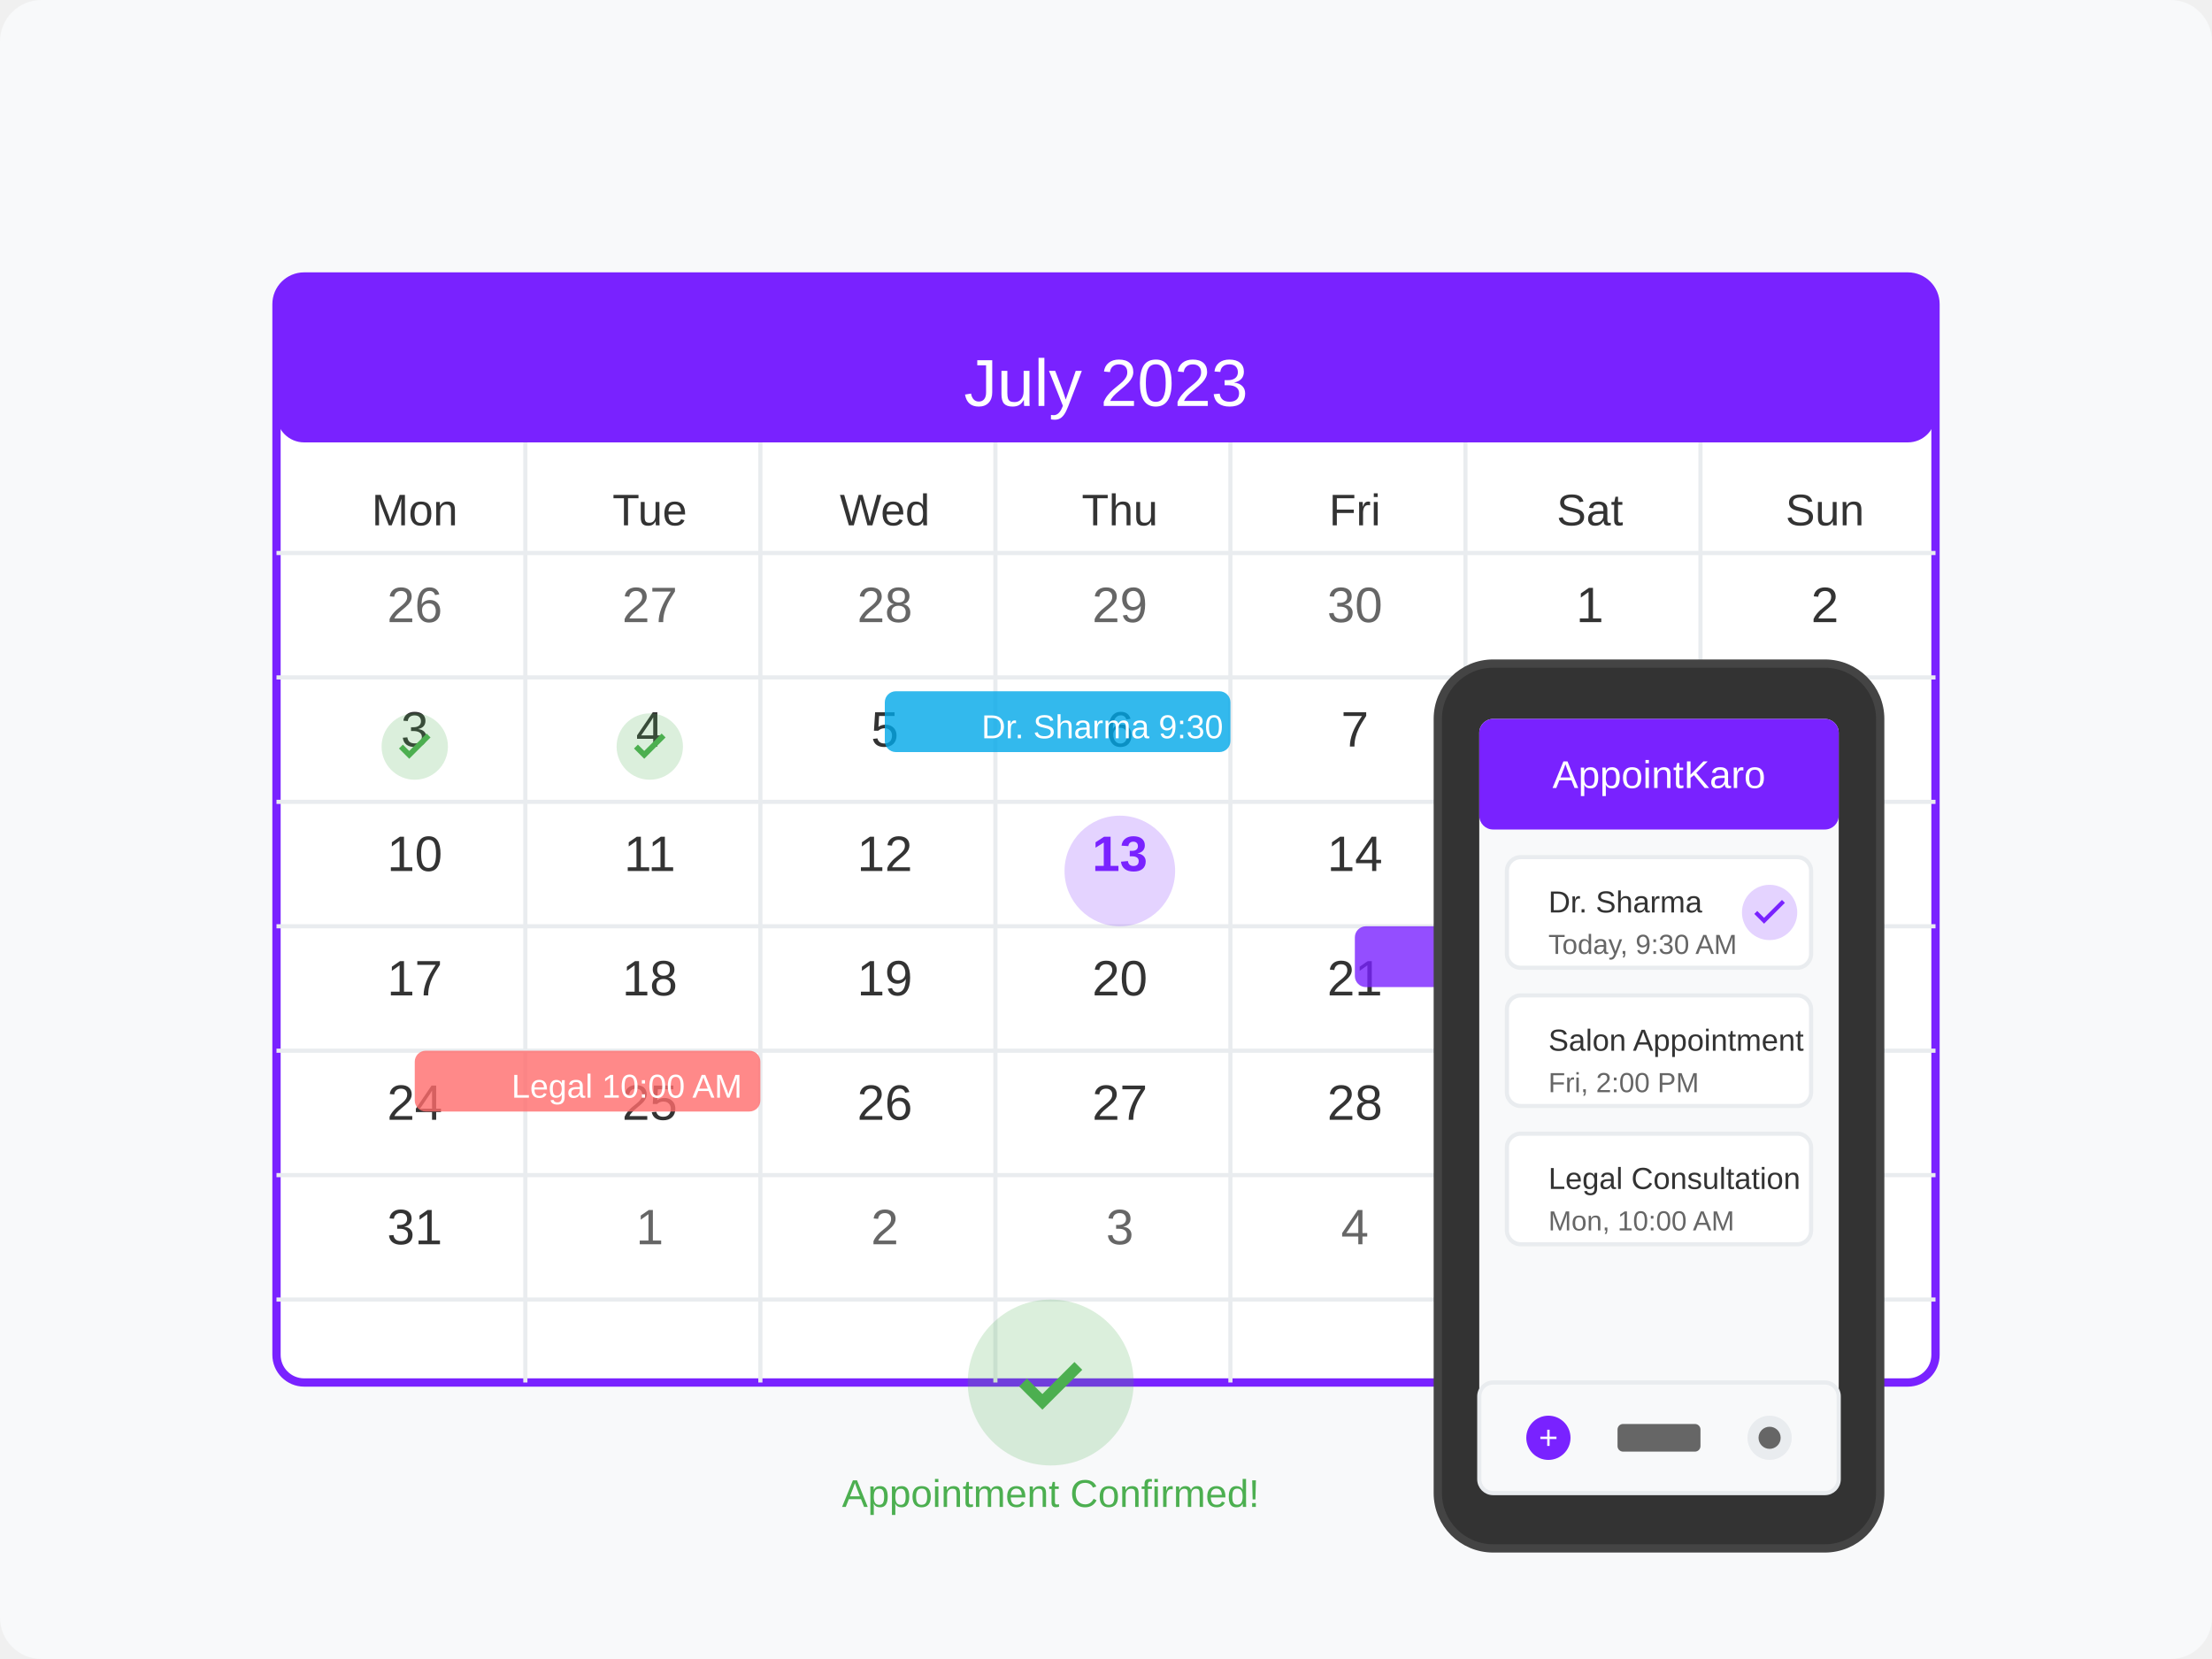
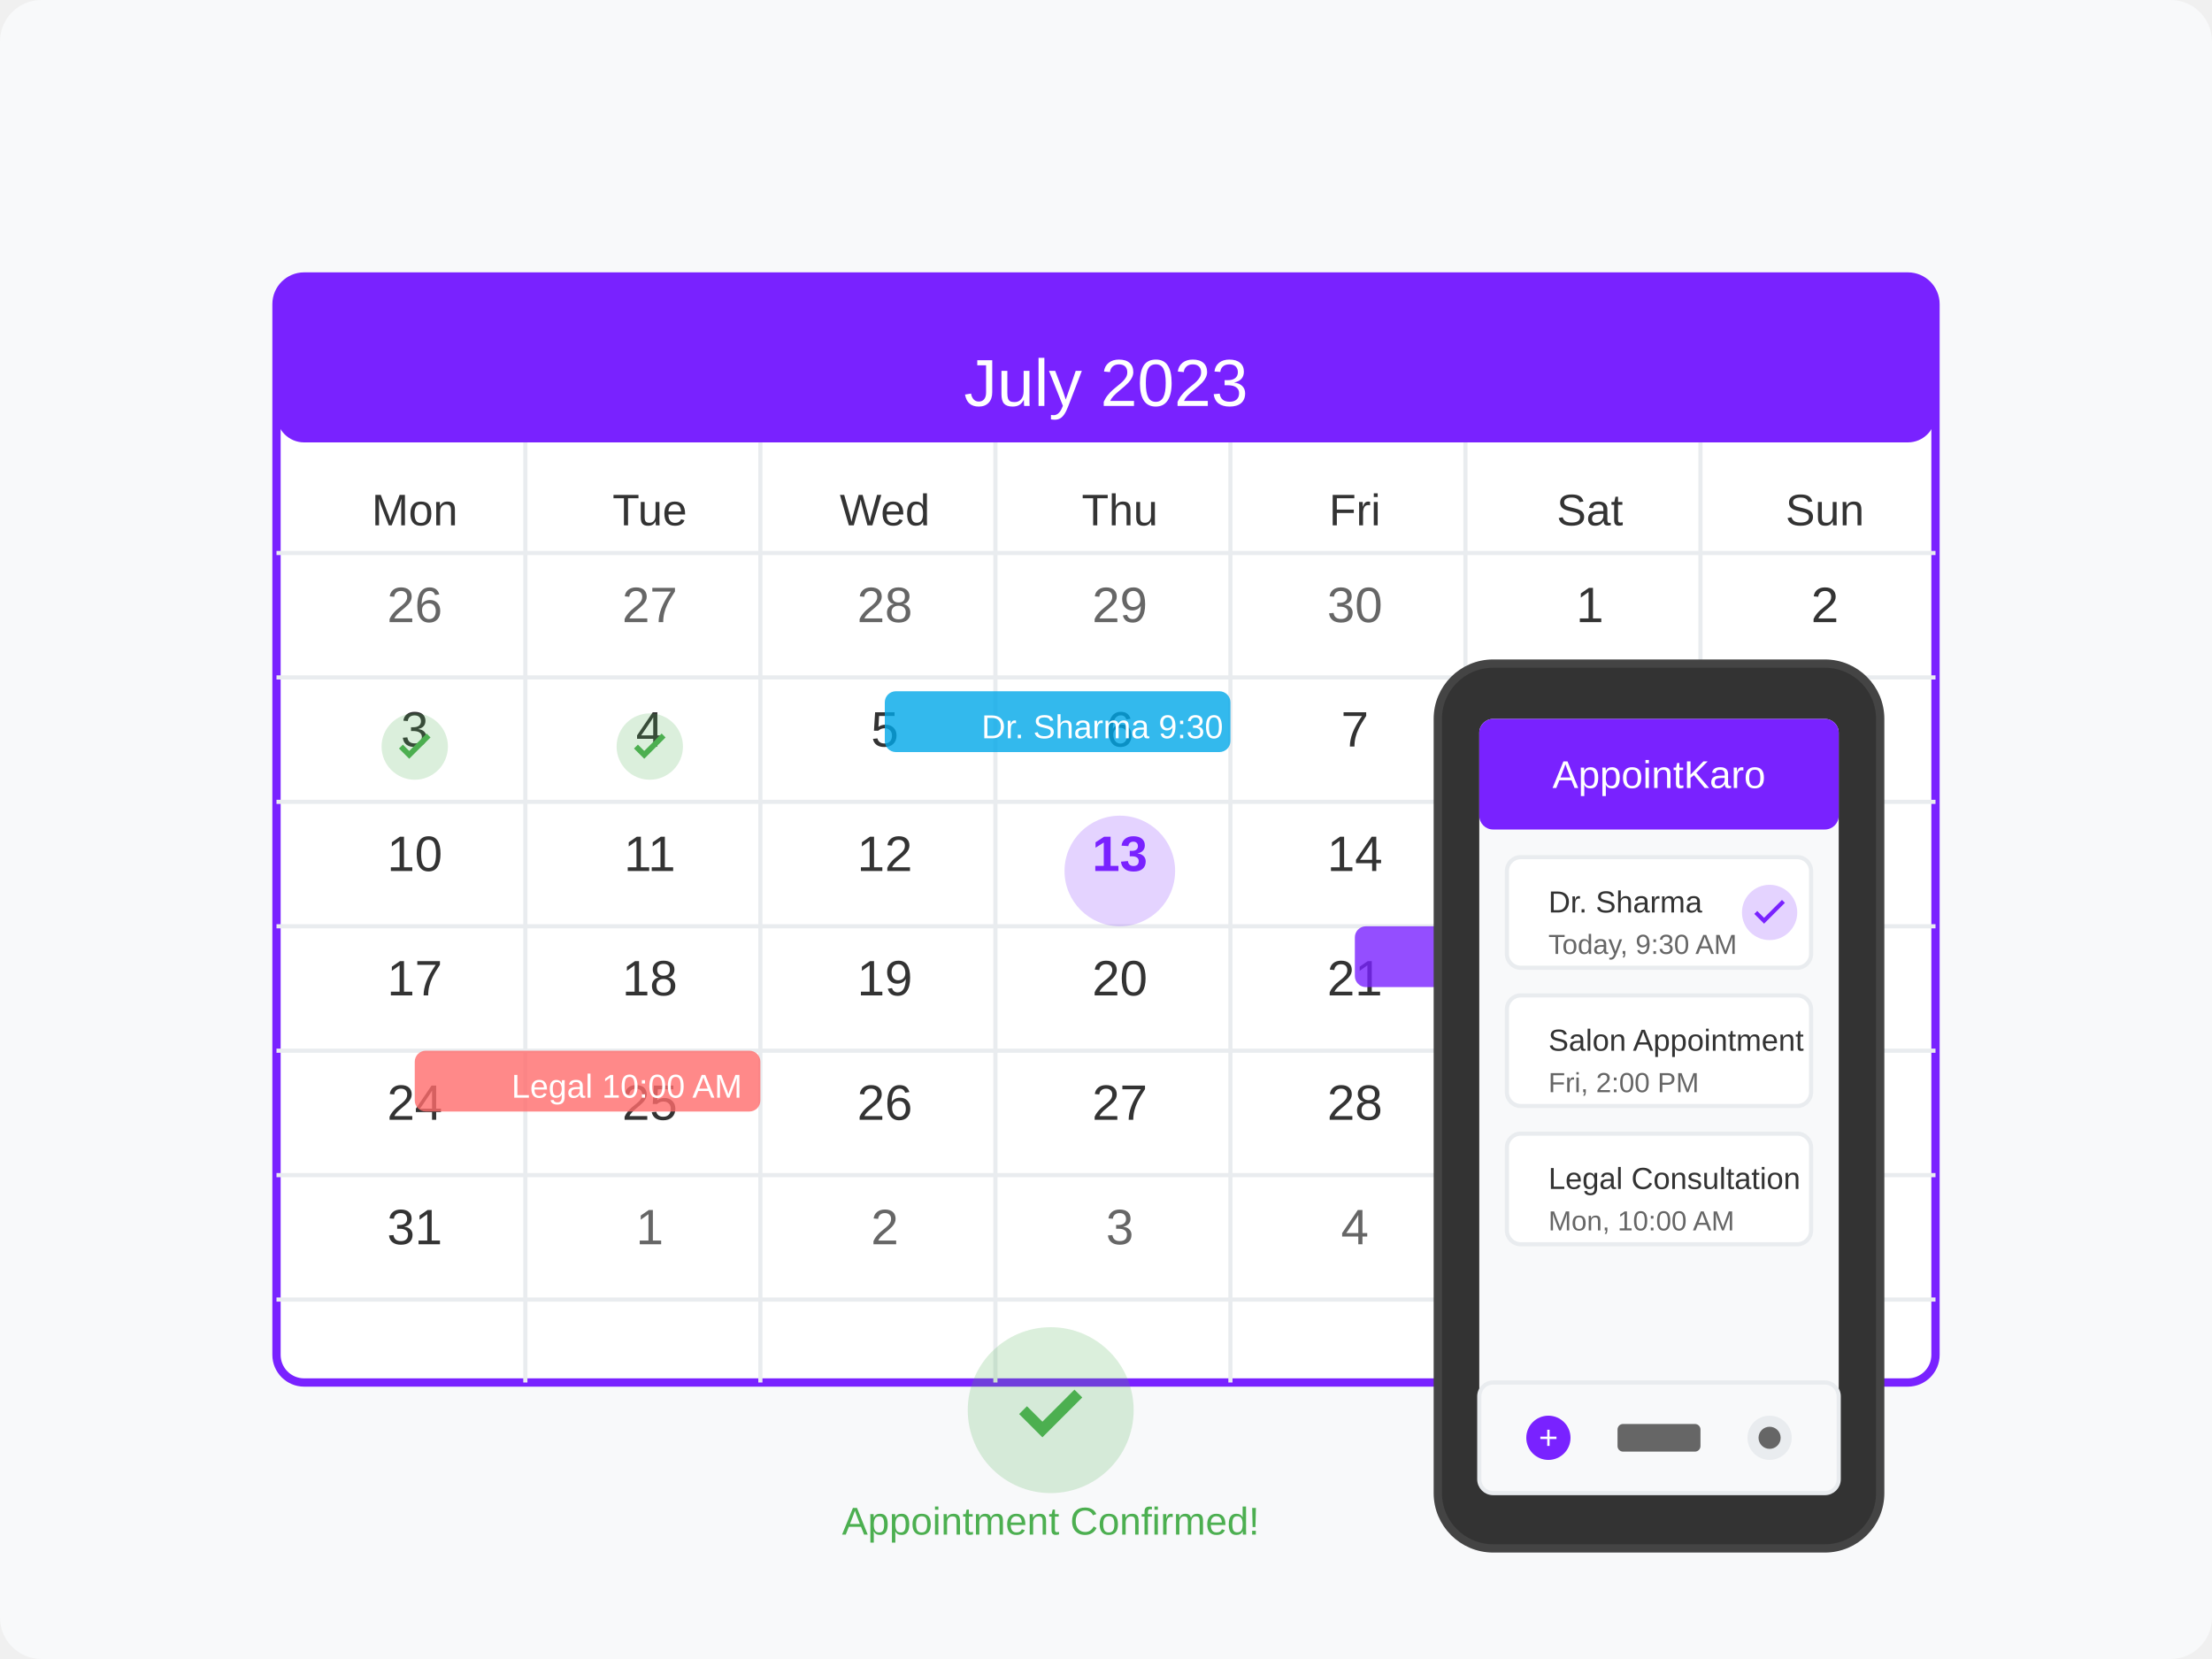
<svg xmlns="http://www.w3.org/2000/svg" viewBox="0 0 800 600" width="800" height="600">
  <rect width="100%" height="100%" fill="#f8f9fa" rx="15" ry="15" />
  <rect x="100" y="100" width="600" height="400" rx="10" ry="10" fill="#ffffff" stroke="#7922FF" stroke-width="3" />
  <rect x="100" y="100" width="600" height="60" rx="10" ry="10" fill="#7922FF" />
  <text x="400" y="140" font-family="Arial" font-size="24" fill="white" text-anchor="middle" dominant-baseline="middle">July 2023</text>
  <text x="150" y="190" font-family="Arial" font-size="16" fill="#333" text-anchor="middle">Mon</text>
  <text x="235" y="190" font-family="Arial" font-size="16" fill="#333" text-anchor="middle">Tue</text>
  <text x="320" y="190" font-family="Arial" font-size="16" fill="#333" text-anchor="middle">Wed</text>
  <text x="405" y="190" font-family="Arial" font-size="16" fill="#333" text-anchor="middle">Thu</text>
  <text x="490" y="190" font-family="Arial" font-size="16" fill="#333" text-anchor="middle">Fri</text>
  <text x="575" y="190" font-family="Arial" font-size="16" fill="#333" text-anchor="middle">Sat</text>
  <text x="660" y="190" font-family="Arial" font-size="16" fill="#333" text-anchor="middle">Sun</text>
  <line x1="100" y1="200" x2="700" y2="200" stroke="#e9ecef" stroke-width="1.5" />
  <line x1="190" y1="160" x2="190" y2="500" stroke="#e9ecef" stroke-width="1.5" />
  <line x1="275" y1="160" x2="275" y2="500" stroke="#e9ecef" stroke-width="1.5" />
  <line x1="360" y1="160" x2="360" y2="500" stroke="#e9ecef" stroke-width="1.5" />
  <line x1="445" y1="160" x2="445" y2="500" stroke="#e9ecef" stroke-width="1.5" />
  <line x1="530" y1="160" x2="530" y2="500" stroke="#e9ecef" stroke-width="1.5" />
  <line x1="615" y1="160" x2="615" y2="500" stroke="#e9ecef" stroke-width="1.5" />
  <line x1="100" y1="245" x2="700" y2="245" stroke="#e9ecef" stroke-width="1.5" />
  <line x1="100" y1="290" x2="700" y2="290" stroke="#e9ecef" stroke-width="1.5" />
  <line x1="100" y1="335" x2="700" y2="335" stroke="#e9ecef" stroke-width="1.5" />
  <line x1="100" y1="380" x2="700" y2="380" stroke="#e9ecef" stroke-width="1.5" />
  <line x1="100" y1="425" x2="700" y2="425" stroke="#e9ecef" stroke-width="1.5" />
  <line x1="100" y1="470" x2="700" y2="470" stroke="#e9ecef" stroke-width="1.5" />
  <text x="150" y="225" font-family="Arial" font-size="18" fill="#666" text-anchor="middle">26</text>
  <text x="235" y="225" font-family="Arial" font-size="18" fill="#666" text-anchor="middle">27</text>
  <text x="320" y="225" font-family="Arial" font-size="18" fill="#666" text-anchor="middle">28</text>
  <text x="405" y="225" font-family="Arial" font-size="18" fill="#666" text-anchor="middle">29</text>
  <text x="490" y="225" font-family="Arial" font-size="18" fill="#666" text-anchor="middle">30</text>
  <text x="575" y="225" font-family="Arial" font-size="18" fill="#333" text-anchor="middle">1</text>
  <text x="660" y="225" font-family="Arial" font-size="18" fill="#333" text-anchor="middle">2</text>
  <text x="150" y="270" font-family="Arial" font-size="18" fill="#333" text-anchor="middle">3</text>
  <text x="235" y="270" font-family="Arial" font-size="18" fill="#333" text-anchor="middle">4</text>
  <text x="320" y="270" font-family="Arial" font-size="18" fill="#333" text-anchor="middle">5</text>
  <text x="405" y="270" font-family="Arial" font-size="18" fill="#333" text-anchor="middle">6</text>
  <text x="490" y="270" font-family="Arial" font-size="18" fill="#333" text-anchor="middle">7</text>
  <text x="575" y="270" font-family="Arial" font-size="18" fill="#333" text-anchor="middle">8</text>
  <text x="660" y="270" font-family="Arial" font-size="18" fill="#333" text-anchor="middle">9</text>
  <text x="150" y="315" font-family="Arial" font-size="18" fill="#333" text-anchor="middle">10</text>
  <text x="235" y="315" font-family="Arial" font-size="18" fill="#333" text-anchor="middle">11</text>
  <text x="320" y="315" font-family="Arial" font-size="18" fill="#333" text-anchor="middle">12</text>
  <circle cx="405" cy="315" r="20" fill="#7922FF" opacity="0.2" />
  <text x="405" y="315" font-family="Arial" font-size="18" fill="#7922FF" font-weight="bold" text-anchor="middle">13</text>
  <text x="490" y="315" font-family="Arial" font-size="18" fill="#333" text-anchor="middle">14</text>
  <text x="575" y="315" font-family="Arial" font-size="18" fill="#333" text-anchor="middle">15</text>
  <text x="660" y="315" font-family="Arial" font-size="18" fill="#333" text-anchor="middle">16</text>
  <text x="150" y="360" font-family="Arial" font-size="18" fill="#333" text-anchor="middle">17</text>
  <text x="235" y="360" font-family="Arial" font-size="18" fill="#333" text-anchor="middle">18</text>
  <text x="320" y="360" font-family="Arial" font-size="18" fill="#333" text-anchor="middle">19</text>
  <text x="405" y="360" font-family="Arial" font-size="18" fill="#333" text-anchor="middle">20</text>
  <text x="490" y="360" font-family="Arial" font-size="18" fill="#333" text-anchor="middle">21</text>
  <text x="575" y="360" font-family="Arial" font-size="18" fill="#333" text-anchor="middle">22</text>
  <text x="660" y="360" font-family="Arial" font-size="18" fill="#333" text-anchor="middle">23</text>
  <text x="150" y="405" font-family="Arial" font-size="18" fill="#333" text-anchor="middle">24</text>
  <text x="235" y="405" font-family="Arial" font-size="18" fill="#333" text-anchor="middle">25</text>
  <text x="320" y="405" font-family="Arial" font-size="18" fill="#333" text-anchor="middle">26</text>
  <text x="405" y="405" font-family="Arial" font-size="18" fill="#333" text-anchor="middle">27</text>
  <text x="490" y="405" font-family="Arial" font-size="18" fill="#333" text-anchor="middle">28</text>
  <text x="575" y="405" font-family="Arial" font-size="18" fill="#333" text-anchor="middle">29</text>
  <text x="660" y="405" font-family="Arial" font-size="18" fill="#333" text-anchor="middle">30</text>
  <text x="150" y="450" font-family="Arial" font-size="18" fill="#333" text-anchor="middle">31</text>
  <text x="235" y="450" font-family="Arial" font-size="18" fill="#666" text-anchor="middle">1</text>
  <text x="320" y="450" font-family="Arial" font-size="18" fill="#666" text-anchor="middle">2</text>
  <text x="405" y="450" font-family="Arial" font-size="18" fill="#666" text-anchor="middle">3</text>
  <text x="490" y="450" font-family="Arial" font-size="18" fill="#666" text-anchor="middle">4</text>
  <text x="575" y="450" font-family="Arial" font-size="18" fill="#666" text-anchor="middle">5</text>
  <text x="660" y="450" font-family="Arial" font-size="18" fill="#666" text-anchor="middle">6</text>
  <rect x="320" y="250" width="125" height="22" rx="4" ry="4" fill="#00A8E8" opacity="0.8" />
  <text x="355" y="267" font-family="Arial" font-size="12" fill="white" text-anchor="left">Dr. Sharma 9:30</text>
  <rect x="490" y="335" width="125" height="22" rx="4" ry="4" fill="#7922FF" opacity="0.8" />
  <text x="525" y="352" font-family="Arial" font-size="12" fill="white" text-anchor="left">Salon 2:00 PM</text>
  <rect x="150" y="380" width="125" height="22" rx="4" ry="4" fill="#ff6b6b" opacity="0.8" />
  <text x="185" y="397" font-family="Arial" font-size="12" fill="white" text-anchor="left">Legal 10:00 AM</text>
  <circle cx="150" cy="270" r="12" fill="#4caf50" opacity="0.2" />
  <path d="M145,270 L148,273 L155,266" stroke="#4caf50" stroke-width="2" fill="none" />
  <circle cx="235" cy="270" r="12" fill="#4caf50" opacity="0.2" />
  <path d="M230,270 L233,273 L240,266" stroke="#4caf50" stroke-width="2" fill="none" />
  <rect x="520" y="240" width="160" height="320" rx="20" ry="20" fill="#333" stroke="#444" stroke-width="3" />
  <rect x="535" y="260" width="130" height="280" rx="5" ry="5" fill="#f8f9fa" />
  <rect x="535" y="260" width="130" height="40" rx="5" ry="5" fill="#7922FF" />
  <text x="600" y="285" font-family="Arial" font-size="14" fill="white" text-anchor="middle">AppointKaro</text>
  <rect x="545" y="310" width="110" height="40" rx="5" ry="5" fill="white" stroke="#e9ecef" stroke-width="1.5" />
  <text x="560" y="330" font-family="Arial" font-size="11" fill="#333" text-anchor="left">Dr. Sharma</text>
  <text x="560" y="345" font-family="Arial" font-size="10" fill="#666" text-anchor="left">Today, 9:30 AM</text>
  <circle cx="640" cy="330" r="10" fill="#7922FF" opacity="0.2" />
  <path d="M635,330 L638,333 L645,326" stroke="#7922FF" stroke-width="1.5" fill="none" />
  <rect x="545" y="360" width="110" height="40" rx="5" ry="5" fill="white" stroke="#e9ecef" stroke-width="1.5" />
  <text x="560" y="380" font-family="Arial" font-size="11" fill="#333" text-anchor="left">Salon Appointment</text>
  <text x="560" y="395" font-family="Arial" font-size="10" fill="#666" text-anchor="left">Fri, 2:00 PM</text>
  <rect x="545" y="410" width="110" height="40" rx="5" ry="5" fill="white" stroke="#e9ecef" stroke-width="1.5" />
  <text x="560" y="430" font-family="Arial" font-size="11" fill="#333" text-anchor="left">Legal Consultation</text>
  <text x="560" y="445" font-family="Arial" font-size="10" fill="#666" text-anchor="left">Mon, 10:00 AM</text>
  <rect x="535" y="500" width="130" height="40" rx="5" ry="5" fill="#f8f9fa" stroke="#e9ecef" stroke-width="1.5" />
  <circle cx="560" cy="520" r="8" fill="#7922FF" />
  <text x="560" y="524" font-family="Arial" font-size="12" fill="white" text-anchor="middle">+</text>
  <rect x="585" y="515" width="30" height="10" rx="2" ry="2" fill="#666" />
  <circle cx="640" cy="520" r="8" fill="#e9ecef" />
  <circle cx="640" cy="520" r="4" fill="#666" />
-   <circle cx="380" cy="500" r="30" fill="#4caf50" opacity="0.2">
-     <animate attributeName="opacity" values="0.2;0.5;0.2" dur="3s" repeatCount="indefinite" />
-   </circle>
-   <path d="M370,500 L377,507 L390,494" stroke="#4caf50" stroke-width="4" fill="none">
-     <animate attributeName="stroke-width" values="4;6;4" dur="3s" repeatCount="indefinite" />
-   </path>
-   <text x="380" y="545" font-family="Arial" font-size="14" fill="#4caf50" text-anchor="middle">Appointment Confirmed!</text>
+   <g transform="translate(0, -30)">
+     <circle cx="380" cy="540" r="30" fill="#4caf50" opacity="0.2">
+       <animate attributeName="opacity" values="0.2;0.5;0.2" dur="3s" repeatCount="indefinite" />
+     </circle>
+     <path d="M370,540 L377,547 L390,534" stroke="#4caf50" stroke-width="4" fill="none">
+       <animate attributeName="stroke-width" values="4;6;4" dur="3s" repeatCount="indefinite" />
+     </path>
+     <text x="380" y="585" font-family="Arial" font-size="14" fill="#4caf50" text-anchor="middle">Appointment Confirmed!</text>
+   </g>
</svg>
